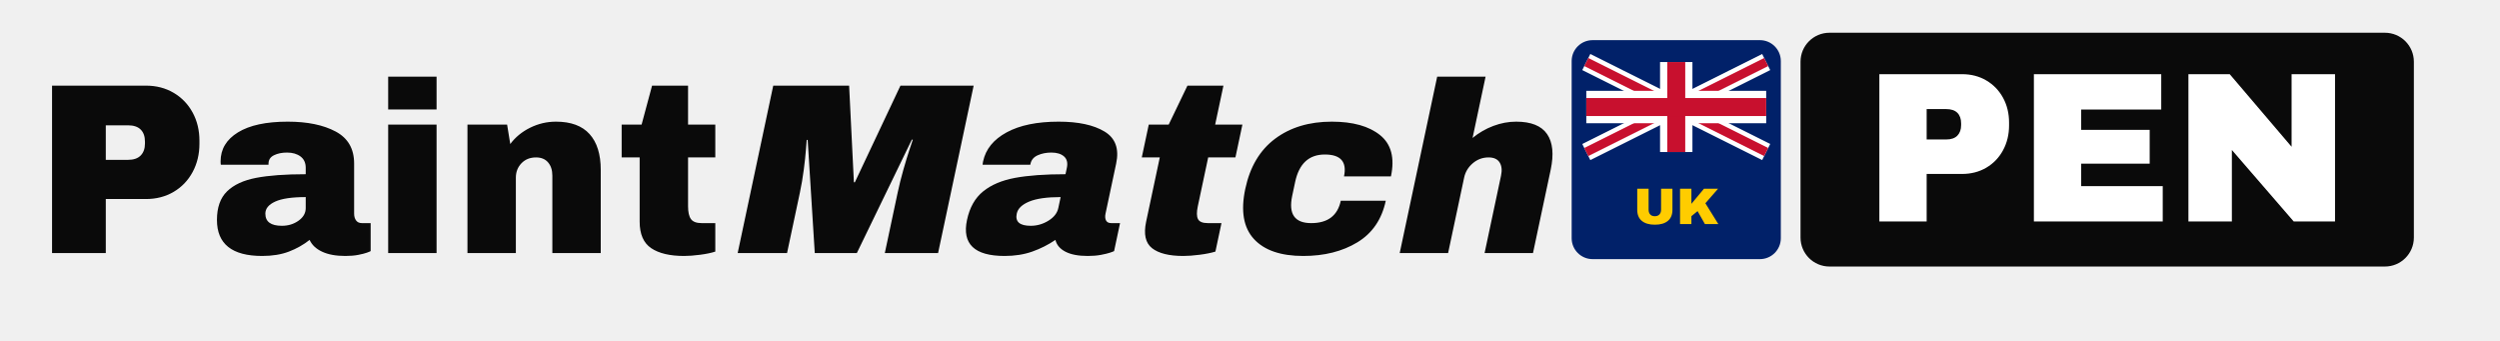
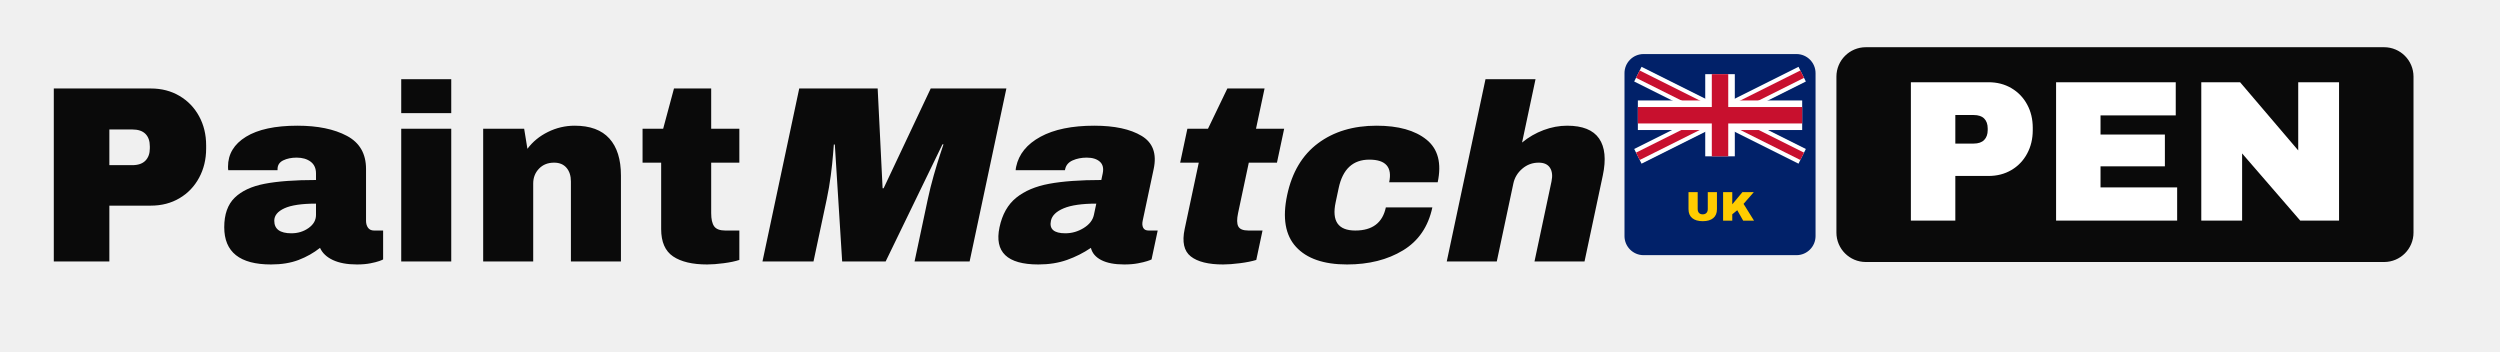
- <svg xmlns="http://www.w3.org/2000/svg" viewBox="0 0 2260.46 308.00" role="img" aria-label="PaintMatchPen">
+ <svg xmlns="http://www.w3.org/2000/svg" viewBox="0 0 2187.82 308.00" role="img" aria-label="PaintMatchPen">
  <path d="M180.4 127.16V130.02Q180.4 144.1 174.24 155.54Q168.08 166.98 157.08 173.47Q146.08 179.96 132.0 179.96H95.7V228.8H47.08V77.44H132.0Q146.08 77.44 157.08 83.93Q168.08 90.42 174.24 101.75Q180.4 113.08 180.4 127.16ZM95.7 144.54H115.72Q123.42 144.54 127.27 140.58Q131.12 136.62 131.12 129.8V128.04Q131.12 121 127.27 117.15Q123.42 113.3 115.72 113.3H95.7Z M320.32 147.84V193.16Q320.32 196.9 322.08 199.32Q323.84 201.74 327.36 201.74H335.28V227.04Q334.62 227.48 331.87 228.47Q329.12 229.46 324.06 230.45Q319.0 231.44 312.4 231.44Q299.64 231.44 291.39 227.59Q283.14 223.74 280.06 216.92Q271.7 223.52 261.36 227.48Q251.02 231.44 237.16 231.44Q196.24 231.44 196.24 198.88Q196.24 181.94 205.37 173.03Q214.5 164.12 231.66 160.82Q248.82 157.52 276.54 157.52V151.8Q276.54 144.98 271.81 141.46Q267.08 137.94 259.6 137.94Q252.78 137.94 247.83 140.36Q242.88 142.78 242.88 148.06V148.94H199.76Q199.54 147.84 199.54 145.86Q199.54 129.36 215.27 119.68Q231.0 110 260.26 110Q286.88 110 303.6 118.91Q320.32 127.82 320.32 147.84ZM240.02 193.16Q240.02 204.16 254.98 204.16Q263.56 204.16 270.05 199.54Q276.54 194.92 276.54 188.1V178.2Q257.84 178.2 248.93 182.27Q240.02 186.34 240.02 193.16Z M351.12 99.0V69.3H394.9V99.0ZM351.12 228.8V112.64H394.9V228.8Z M543.4 153.56V228.8H499.62V158.84Q499.62 151.36 495.77 146.85Q491.92 142.34 484.88 142.34Q476.74 142.34 471.68 147.62Q466.62 152.9 466.62 160.6V228.8H422.84V112.64H458.7L461.56 130.24Q468.38 121 479.49 115.5Q490.6 110 502.92 110Q523.16 110 533.28 121.22Q543.4 132.44 543.4 153.56Z M647.02 112.64V142.34H622.38V186.56Q622.38 194.48 625.02 198.11Q627.66 201.74 634.7 201.74H647.02V227.48Q641.74 229.24 633.38 230.34Q625.02 231.44 618.86 231.44Q599.5 231.44 589.05 224.4Q578.6 217.36 578.6 200.42V142.34H562.32V112.64H580.36L589.82 77.44H622.38V112.64Z" fill="#0A0A0A" />
  <path d="M800.36 228.8 811.957 174.24Q814.108 164.12 817.146 153.45Q820.184 142.78 822.607 135.52Q825.03 128.26 825.671 126.28H824.791L775.06 228.8H737.0L730.585 126.5H729.705Q729.504 128.48 728.974 135.63Q728.444 142.78 727.056 153.45Q725.668 164.12 723.517 174.24L711.92 228.8H667.26L699.433 77.44H768.073L772.388 164.78H773.268L814.493 77.44H880.713L848.54 228.8Z M1009.629 147.84 999.996 193.16Q999.201 196.9 1000.446 199.32Q1001.692 201.74 1005.212 201.74H1013.132L1007.754 227.04Q1007.001 227.48 1004.04 228.47Q1001.08 229.46 995.809 230.45Q990.539 231.44 983.939 231.44Q971.179 231.44 963.747 227.59Q956.316 223.74 954.685 216.92Q944.922 223.52 933.741 227.48Q922.559 231.44 908.699 231.44Q867.779 231.44 874.7 198.88Q878.3 181.94 889.324 173.03Q900.348 164.12 918.21 160.82Q936.071 157.52 963.791 157.52L965.007 151.8Q966.456 144.98 962.475 141.46Q958.493 137.94 951.013 137.94Q944.193 137.94 938.729 140.36Q933.264 142.78 932.142 148.06L931.955 148.94H888.835Q888.849 147.84 889.269 145.86Q892.777 129.36 910.564 119.68Q928.352 110 957.612 110Q984.232 110 999.058 118.91Q1013.884 127.82 1009.629 147.84ZM919.696 193.16Q917.357 204.16 932.317 204.16Q940.897 204.16 948.369 199.54Q955.841 194.92 957.291 188.1L959.395 178.2Q940.695 178.2 930.92 182.27Q921.145 186.34 919.696 193.16Z M1123.811 112.64 1117.498 142.34H1092.858L1083.458 186.56Q1081.775 194.48 1083.643 198.11Q1085.512 201.74 1092.552 201.74H1104.872L1099.401 227.48Q1093.746 229.24 1085.153 230.34Q1076.559 231.44 1070.399 231.44Q1051.039 231.44 1042.085 224.4Q1033.132 217.36 1036.732 200.42L1049.078 142.34H1032.798L1039.111 112.64H1057.151L1074.093 77.44H1106.653L1099.171 112.64Z M1258.17 159.5H1215.71Q1219.919 139.7 1198.359 139.7Q1176.799 139.7 1171.515 164.56L1168.849 177.1Q1163.612 201.74 1186.052 201.74Q1208.492 201.74 1212.794 181.5H1253.494Q1248.116 206.8 1227.788 219.12Q1207.459 231.44 1178.859 231.44Q1148.279 231.44 1134.172 216.04Q1120.066 200.64 1126.425 170.72Q1132.785 140.8 1153.438 125.4Q1174.092 110 1204.672 110Q1233.272 110 1248.386 122.21Q1263.501 134.42 1258.17 159.5Z M1371.432 110Q1391.672 110 1399.407 121.22Q1407.142 132.44 1402.653 153.56L1386.66 228.8H1342.88L1357.75 158.84Q1359.34 151.36 1356.449 146.85Q1353.558 142.34 1346.518 142.34Q1338.378 142.34 1332.195 147.62Q1326.013 152.9 1324.376 160.6L1309.88 228.8H1266.1L1300.003 69.3H1343.783L1331.999 124.74Q1340.535 117.7 1350.813 113.85Q1361.092 110 1371.432 110Z" fill="#0A0A0A" />
-   <rect x="1421.64" y="36.30" width="189.20" height="198.00" rx="18.92" ry="18.92" fill="#012169" />
-   <line x1="1434.88" y1="56.10" x2="1597.60" y2="137.46" stroke="#FFF" stroke-width="16.27" />
-   <line x1="1597.60" y1="56.10" x2="1434.88" y2="137.46" stroke="#FFF" stroke-width="16.27" />
-   <line x1="1434.88" y1="56.10" x2="1597.60" y2="137.46" stroke="#C8102E" stroke-width="8.14" />
-   <line x1="1597.60" y1="56.10" x2="1434.88" y2="137.46" stroke="#C8102E" stroke-width="8.14" />
-   <line x1="1516.24" y1="56.10" x2="1516.24" y2="137.46" stroke="#FFF" stroke-width="29.29" />
-   <line x1="1434.88" y1="96.78" x2="1597.60" y2="96.78" stroke="#FFF" stroke-width="29.29" />
-   <line x1="1516.24" y1="56.10" x2="1516.24" y2="137.46" stroke="#C8102E" stroke-width="16.27" />
-   <line x1="1434.88" y1="96.78" x2="1597.60" y2="96.78" stroke="#C8102E" stroke-width="16.27" />
-   <path d="M1496.902 203.17Q1489.279 203.17 1485.118 199.731Q1480.958 196.291 1480.958 189.736V170.631H1491.231V189.597Q1491.231 192.293 1492.672 193.897Q1494.113 195.5 1496.856 195.5Q1499.598 195.5 1501.063 193.873Q1502.527 192.246 1502.527 189.597V170.631H1512.8V189.736Q1512.8 196.291 1508.663 199.731Q1504.526 203.17 1496.902 203.17Z M1541.342 170.631H1554.079L1542.597 183.786L1554.311 202.613H1542.179L1535.531 190.898L1529.953 195.454V202.613H1519.68V170.631H1529.953V184.298Z" fill="#FFCC00" />
-   <rect x="1632.84" y="33.79" width="546.43" height="203.02" rx="22.0" ry="22.0" fill="#0A0A0A" stroke="#0A0A0A" stroke-width="8.36" />
-   <path d="M1817.288 110.822V113.339Q1817.288 125.729 1811.867 135.796Q1806.446 145.864 1796.766 151.575Q1787.086 157.286 1774.696 157.286H1742.752V200.265H1699.966V67.068H1774.696Q1787.086 67.068 1796.766 72.78Q1806.446 78.491 1811.867 88.461Q1817.288 98.432 1817.288 110.822ZM1742.752 126.116H1760.37Q1767.146 126.116 1770.534 122.632Q1773.922 119.147 1773.922 113.145V111.596Q1773.922 105.401 1770.534 102.013Q1767.146 98.625 1760.37 98.625H1742.752Z M1839.746 67.068H1954.938V99.012H1882.531V117.404H1944.483V147.993H1882.531V168.321H1956.293V200.265H1839.746Z M2074.776 200.265 2018.826 135.603V200.265H1979.525V67.068H2016.89L2072.84 132.699V67.068H2112.141V200.265Z" fill="#FFF" />
+   <rect x="1421.64" y="47.30" width="167.20" height="176.00" rx="16.72" ry="16.72" fill="#012169" />
+   <line x1="1433.34" y1="64.90" x2="1577.14" y2="136.80" stroke="#FFF" stroke-width="14.38" />
+   <line x1="1577.14" y1="64.90" x2="1433.34" y2="136.80" stroke="#FFF" stroke-width="14.38" />
+   <line x1="1433.34" y1="64.90" x2="1577.14" y2="136.80" stroke="#C8102E" stroke-width="7.19" />
+   <line x1="1577.14" y1="64.90" x2="1433.34" y2="136.80" stroke="#C8102E" stroke-width="7.19" />
+   <line x1="1505.24" y1="64.90" x2="1505.24" y2="136.80" stroke="#FFF" stroke-width="25.88" />
+   <line x1="1433.34" y1="100.85" x2="1577.14" y2="100.85" stroke="#FFF" stroke-width="25.88" />
+   <line x1="1505.24" y1="64.90" x2="1505.24" y2="136.80" stroke="#C8102E" stroke-width="14.38" />
+   <line x1="1433.34" y1="100.85" x2="1577.14" y2="100.85" stroke="#C8102E" stroke-width="14.38" />
+   <path d="M1490.126 193.563Q1484.168 193.563 1480.916 190.875Q1477.664 188.186 1477.664 183.064V168.131H1485.694V182.955Q1485.694 185.062 1486.82 186.315Q1487.946 187.569 1490.09 187.569Q1492.233 187.569 1493.378 186.297Q1494.522 185.025 1494.522 182.955V168.131H1502.551V183.064Q1502.551 188.186 1499.318 190.875Q1496.084 193.563 1490.126 193.563Z M1524.859 168.131H1534.814L1525.84 178.413L1534.996 193.127H1525.513L1520.318 183.972L1515.958 187.532V193.127H1507.929V168.131H1515.958V178.813Z" fill="#FFCC00" />
+   <rect x="1610.84" y="45.06" width="497.55" height="180.49" rx="22.0" ry="22.0" fill="#0A0A0A" stroke="#0A0A0A" stroke-width="7.48" />
+   <path d="M1778.92 111.744V114.032Q1778.92 125.296 1773.992 134.448Q1769.064 143.6 1760.264 148.792Q1751.464 153.984 1740.2 153.984H1711.16V193.056H1672.264V71.968H1740.2Q1751.464 71.968 1760.264 77.16Q1769.064 82.352 1773.992 91.416Q1778.92 100.48 1778.92 111.744ZM1711.16 125.648H1727.176Q1733.336 125.648 1736.416 122.48Q1739.496 119.312 1739.496 113.856V112.448Q1739.496 106.816 1736.416 103.736Q1733.336 100.656 1727.176 100.656H1711.16Z M1799.336 71.968H1904.056V101.008H1838.232V117.728H1894.552V145.536H1838.232V164.016H1905.288V193.056H1799.336Z M2013.0 193.056 1962.136 134.272V193.056H1926.408V71.968H1960.376L2011.24 131.632V71.968H2046.968V193.056Z" fill="#FFF" />
</svg>
